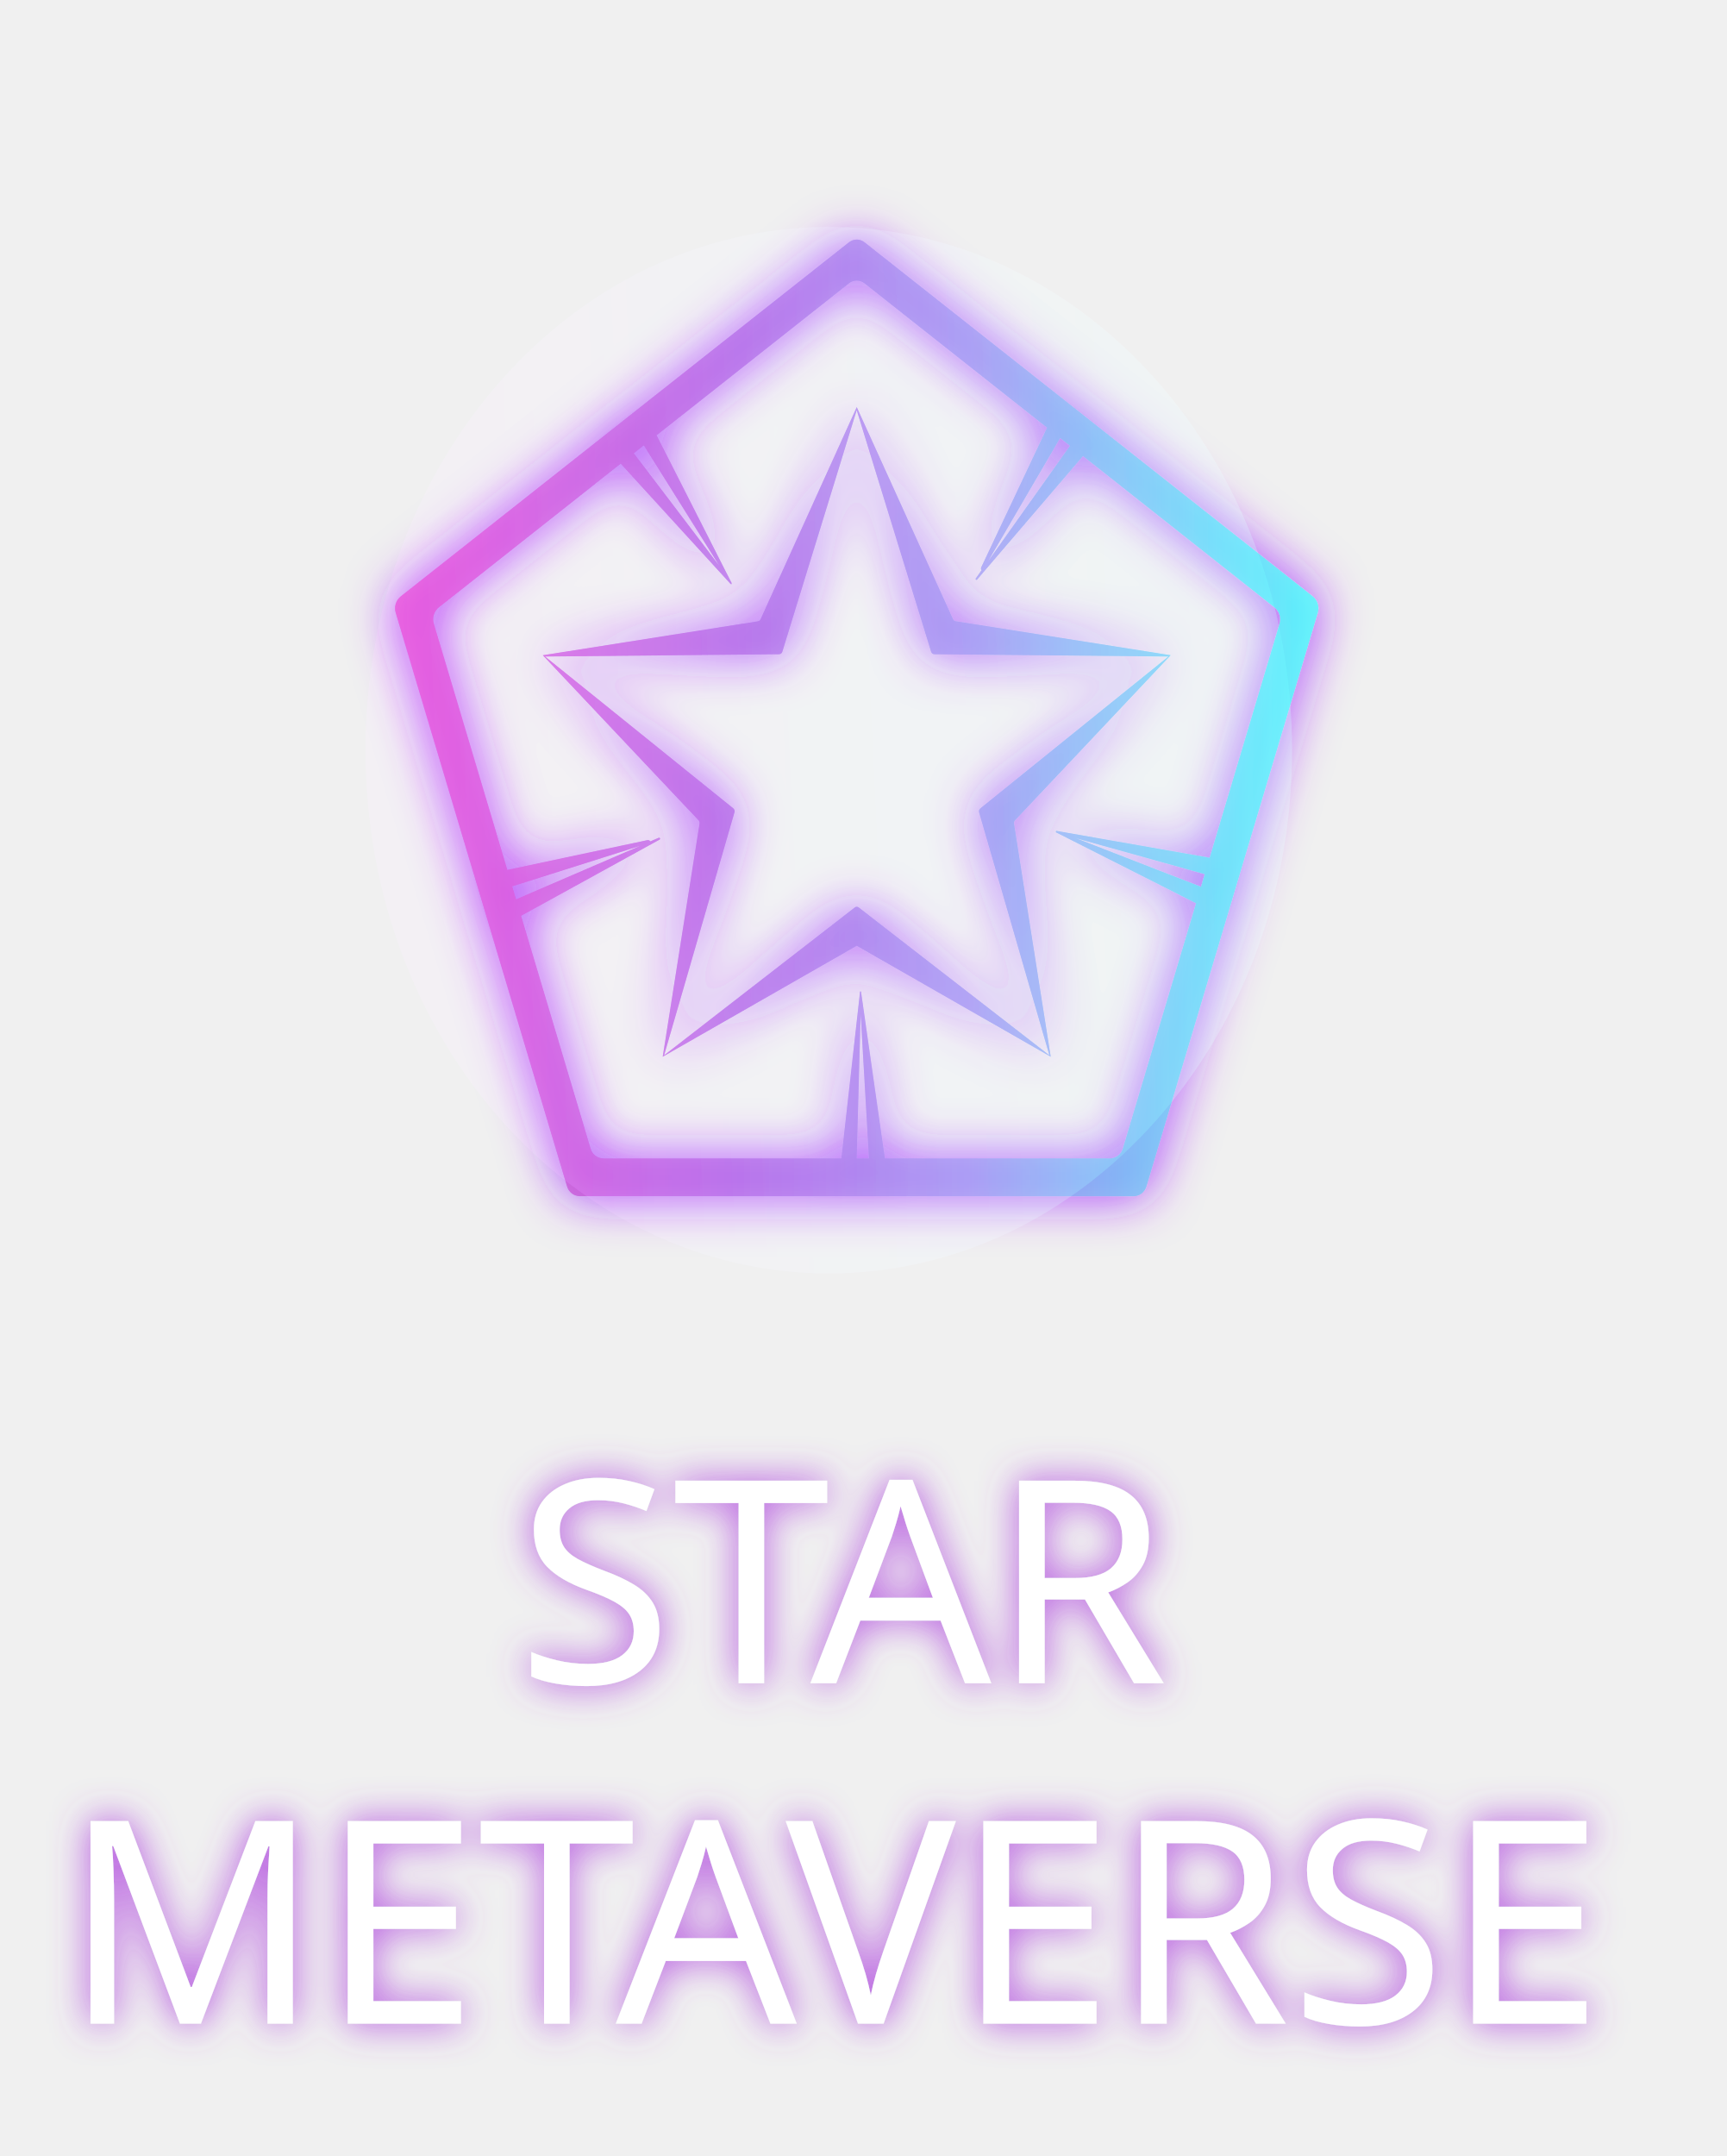
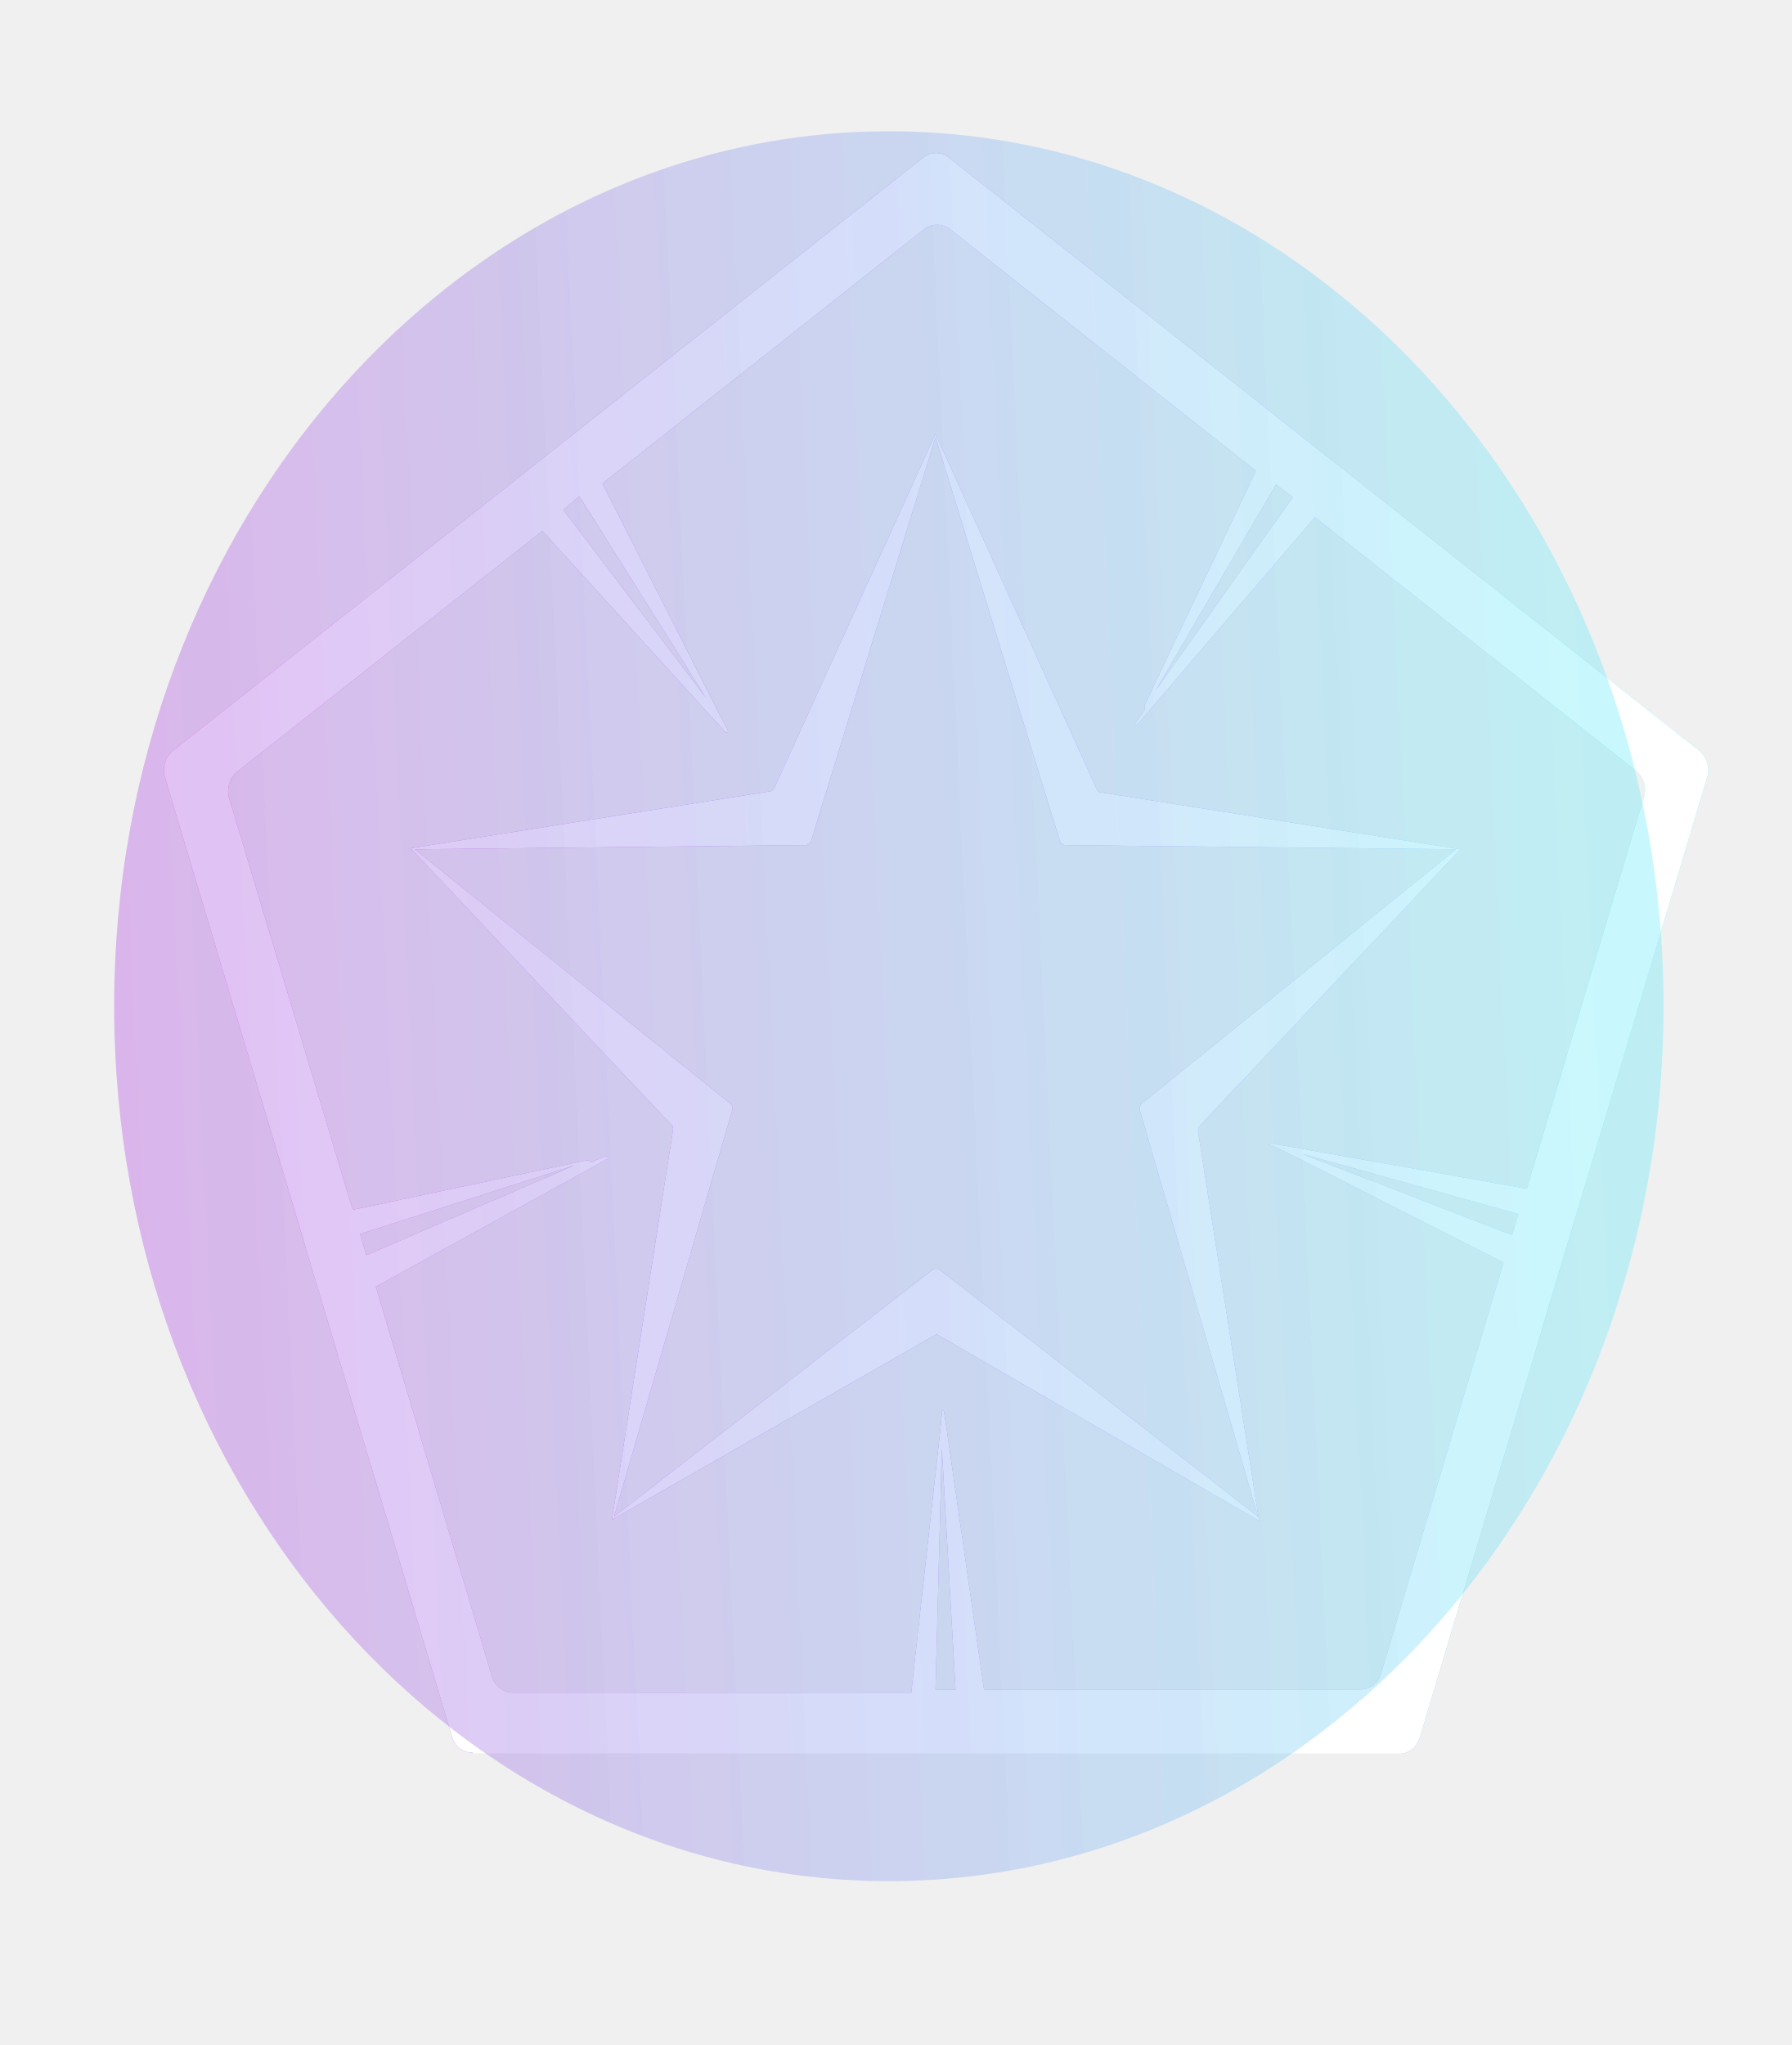
- <svg xmlns="http://www.w3.org/2000/svg" width="274" height="342" viewBox="0 0 274 342">
-   <defs>
-     <filter id="STAR_METAVERSE" x="0" y="224" width="274" height="118" filterUnits="userSpaceOnUse">
-       <feOffset input="SourceAlpha" />
-       <feGaussianBlur stdDeviation="3" result="blur" />
-       <feFlood flood-color="#b14cdf" />
-       <feComposite operator="in" in2="blur" />
-       <feComposite in="SourceGraphic" />
-     </filter>
-     <linearGradient id="linear-gradient" y1="0.386" x2="0.986" y2="0.389" gradientUnits="objectBoundingBox">
-       <stop offset="0" stop-color="#df4cd0" />
-       <stop offset="0.382" stop-color="#aa59e1" />
-       <stop offset="0.63" stop-color="#9f7def" />
-       <stop offset="1" stop-color="#56eefb" />
-     </linearGradient>
-     <filter id="logo" x="50.676" y="25.989" width="170.5" height="175.757" filterUnits="userSpaceOnUse">
-       <feOffset input="SourceAlpha" />
-       <feGaussianBlur stdDeviation="4" result="blur-2" />
-       <feFlood flood-color="#9c1aff" flood-opacity="0.922" />
-       <feComposite operator="in" in2="blur-2" />
-       <feComposite in="SourceGraphic" />
-     </filter>
-     <filter id="logo-2" x="50.676" y="25.989" width="170.5" height="175.757" filterUnits="userSpaceOnUse">
-       <feOffset input="SourceAlpha" />
-       <feGaussianBlur stdDeviation="3" result="blur-3" />
-       <feFlood flood-color="#fff" flood-opacity="0.2" result="color" />
-       <feComposite operator="out" in="SourceGraphic" in2="blur-3" />
-       <feComposite operator="in" in="color" />
-       <feComposite operator="in" in2="SourceGraphic" />
-     </filter>
-     <linearGradient id="linear-gradient-2" y1="0.5" x2="0.973" y2="0.448" gradientUnits="objectBoundingBox">
-       <stop offset="0" stop-color="#b14cdf" stop-opacity="0.439" />
-       <stop offset="1" stop-color="#56eefb" stop-opacity="0.38" />
-     </linearGradient>
-   </defs>
-   <g id="brand-mark" transform="translate(60.143 64.834)">
-     <g transform="matrix(1, 0, 0, 1, -60.14, -64.83)" filter="url(#STAR_METAVERSE)">
-       <text id="STAR_METAVERSE-2" data-name="STAR METAVERSE" transform="translate(137 267)" fill="#fff" font-size="45" font-family="Oxstars-Regular, Oxstars">
-         <tspan x="-55" y="0">STAR</tspan>
-         <tspan x="-127" y="54">METAVERSE</tspan>
-       </text>
-     </g>
-     <g data-type="innerShadowGroup">
-       <g transform="matrix(1, 0, 0, 1, -60.14, -64.83)" filter="url(#logo)">
-         <path id="logo-3" data-name="logo" d="M29.289,151.757a2.151,2.151,0,0,1-2.022-1.6L.1,59.217a2.433,2.433,0,0,1,.774-2.591L72,.444a1.987,1.987,0,0,1,2.5,0L145.62,56.626a2.433,2.433,0,0,1,.774,2.591l-27.166,90.938a2.364,2.364,0,0,1-.549.955,1.346,1.346,0,0,1-.333.285,1.989,1.989,0,0,1-1.142.362Zm44.562-32.482h.029a.119.119,0,0,1,.062.032v.081l.284,1.979,3.486,24.4H113.46a2.157,2.157,0,0,0,2.025-1.6L127.1,105.285,106.554,94.893,104.9,94.06c-.029-.008.007,0-.029-.04l-.033-.04a.079.079,0,0,1,0-.057v-.043c0-.045.033-.045.033-.045a.141.141,0,0,1,.085-.032l1.764.313,22.531,3.957,11.083-37.1a2.43,2.43,0,0,0-.776-2.606L109.144,34.333,93.567,52.523l-1.213,1.421a.151.151,0,0,1-.111.053.147.147,0,0,1-.094-.04.162.162,0,0,1,0-.217l.9-1.28A.45.45,0,0,1,93,51.992L103.46,29.843,74.5,6.964a1.992,1.992,0,0,0-2.5,0L41.5,31.06l11,21.663.894,1.745v.047a.079.079,0,0,1,0,.057v.1a.121.121,0,0,1-.081,0,.131.131,0,0,1-.088-.043l-1.289-1.41L35.8,35.558,6.938,58.365a2.43,2.43,0,0,0-.776,2.606L17.82,99.992l22.249-4.73h.09a.372.372,0,0,1,.317.187c.007,0,.017.019.017.019l1.36-.582h.052a.15.15,0,0,1,.137.1.159.159,0,0,1-.066.205l-1.641.9L20,107.281l11.019,36.882a2.157,2.157,0,0,0,2.025,1.6H70.812l2.732-24.4.218-1.971a.092.092,0,0,1,0-.043v-.045a.082.082,0,0,1,.052-.032Zm-.608,26.487H75.19L73.873,122.9ZM18.6,102.611l.61,2.039,19.671-8.467Zm109.275.074.6-2.02-20.451-5.7ZM37.889,33.911,51.422,51.719,39.466,32.665ZM94.1,51.02l13-18.3-1.582-1.249ZM73.25,112.031l-30.785,17.6L48.3,92.656a.621.621,0,0,0-.158-.526L23.44,65.946l34.132-5.393a.553.553,0,0,0,.414-.326L73.25,26.577l15.276,33.65a.554.554,0,0,0,.4.32l34.132,5.393-24.7,26.19a.621.621,0,0,0-.158.526l5.83,36.978Zm.317-6.081L103.811,129.4,92.657,90.869a.617.617,0,0,1,.223-.652L122.7,66.148l-37.145-.362a.55.55,0,0,1-.511-.409l-11.8-38.3-11.792,38.3a.546.546,0,0,1-.511.409L23.8,66.148l29.853,24.07a.619.619,0,0,1,.2.652L42.688,129.4,72.934,105.95a.511.511,0,0,1,.315-.111A.519.519,0,0,1,73.567,105.95Z" transform="translate(62.68 37.99)" fill="url(#linear-gradient)" />
+ <svg xmlns="http://www.w3.org/2000/svg" version="1.1" id="Layer_1" x="0px" y="0px" viewBox="0 0 170 194" style="enable-background:new 0 0 170 194;" xml:space="preserve">
+   <style type="text/css">
+ 	.st0{fill:url(#SVGID_1_);}
+ 	.st1{fill:#FFFFFF;}
+ 	.st2{opacity:0.46;fill:url(#SVGID_2_);enable-background:new    ;}
+ 	.st3{opacity:0.46;fill:url(#SVGID_3_);enable-background:new    ;}
+ </style>
+   <g>
+     <g>
+       <g transform="matrix(1, 0, 0, 1, -60.14, -64.83)">
+         <linearGradient id="SVGID_1_" gradientUnits="userSpaceOnUse" x1="-797.292" y1="335.954" x2="-796.306" y2="335.951" gradientTransform="matrix(146.51 0 0 -151.7554 116886.844 51137.859)">
+           <stop offset="0" style="stop-color:#DF4CD0" />
+           <stop offset="0.382" style="stop-color:#AA59E1" />
+           <stop offset="0.63" style="stop-color:#9F7DEF" />
+           <stop offset="1" style="stop-color:#56EEFB" />
+         </linearGradient>
+         <path class="st0" d="M105,231.1c-1,0-1.8-0.7-2-1.6l-27.2-90.9c-0.3-0.9,0-2,0.8-2.6l71.1-56.2c0.7-0.6,1.8-0.6,2.5,0l71.1,56.2     c0.8,0.6,1.1,1.7,0.8,2.6l-27.2,90.9c-0.1,0.4-0.3,0.7-0.5,1c-0.1,0.1-0.2,0.2-0.3,0.3c-0.3,0.2-0.7,0.4-1.1,0.4H105z      M149.6,198.6L149.6,198.6C149.6,198.6,149.6,198.6,149.6,198.6l0.1,0.1l0.3,2l3.5,24.4h35.7c1,0,1.8-0.7,2-1.6l11.6-38.9     l-20.5-10.4l-1.7-0.8c0,0,0,0,0,0l0,0c0,0,0,0,0-0.1v0c0,0,0,0,0,0c0,0,0.1,0,0.1,0l1.8,0.3l22.5,4l11.1-37.1     c0.3-0.9,0-2-0.8-2.6l-30.4-24l-15.6,18.2l-1.2,1.4c0,0-0.1,0.1-0.1,0.1c0,0-0.1,0-0.1,0c-0.1-0.1-0.1-0.2,0-0.2l0.9-1.3     c-0.1-0.1-0.1-0.3,0-0.5l10.5-22.1l-29-22.9c-0.7-0.6-1.8-0.6-2.5,0l-30.5,24.1l11,21.7l0.9,1.7v0c0,0,0,0,0,0.1v0.1     c0,0-0.1,0-0.1,0c0,0-0.1,0-0.1,0l-1.3-1.4l-16.1-17.7l-28.9,22.8c-0.8,0.6-1.1,1.7-0.8,2.6l11.7,39l22.2-4.7h0.1     c0.1,0,0.3,0.1,0.3,0.2c0,0,0,0,0,0l1.4-0.6h0.1c0.1,0,0.1,0,0.1,0.1c0,0.1,0,0.2-0.1,0.2l-1.6,0.9l-20.3,11.2l11,36.9     c0.2,0.9,1.1,1.6,2,1.6h37.8l2.7-24.4l0.2-2C149.5,198.7,149.5,198.7,149.6,198.6L149.6,198.6     C149.5,198.6,149.5,198.6,149.6,198.6L149.6,198.6z M148.9,225.1h1.9l-1.3-22.9L148.9,225.1z M94.3,181.9l0.6,2l19.7-8.5     L94.3,181.9z M203.6,182l0.6-2l-20.5-5.7L203.6,182z M113.6,113.2l13.5,17.8l-12-19.1L113.6,113.2z M169.8,130.3l13-18.3     l-1.6-1.2L169.8,130.3z M149,191.4L118.2,209l5.8-37c0-0.2,0-0.4-0.2-0.5l-24.7-26.2l34.1-5.4c0.2,0,0.3-0.2,0.4-0.3l15.3-33.6     l15.3,33.7c0.1,0.2,0.2,0.3,0.4,0.3l34.1,5.4l-24.7,26.2c-0.1,0.1-0.2,0.3-0.2,0.5l5.8,37L149,191.4z M149.3,185.3l30.2,23.4     l-11.2-38.5c-0.1-0.2,0-0.5,0.2-0.7l29.8-24.1l-37.1-0.4c-0.2,0-0.4-0.2-0.5-0.4l-11.8-38.3l-11.8,38.3c-0.1,0.2-0.3,0.4-0.5,0.4     l-37.1,0.4l29.9,24.1c0.2,0.2,0.3,0.4,0.2,0.7l-11.2,38.5l30.2-23.4c0.1-0.1,0.2-0.1,0.3-0.1     C149.1,185.2,149.2,185.2,149.3,185.3z" />
      </g>
-       <g transform="matrix(1, 0, 0, 1, -60.14, -64.83)" filter="url(#logo-2)">
-         <path id="logo-4" data-name="logo" d="M29.289,151.757a2.151,2.151,0,0,1-2.022-1.6L.1,59.217a2.433,2.433,0,0,1,.774-2.591L72,.444a1.987,1.987,0,0,1,2.5,0L145.62,56.626a2.433,2.433,0,0,1,.774,2.591l-27.166,90.938a2.364,2.364,0,0,1-.549.955,1.346,1.346,0,0,1-.333.285,1.989,1.989,0,0,1-1.142.362Zm44.562-32.482h.029a.119.119,0,0,1,.062.032v.081l.284,1.979,3.486,24.4H113.46a2.157,2.157,0,0,0,2.025-1.6L127.1,105.285,106.554,94.893,104.9,94.06c-.029-.008.007,0-.029-.04l-.033-.04a.079.079,0,0,1,0-.057v-.043c0-.045.033-.045.033-.045a.141.141,0,0,1,.085-.032l1.764.313,22.531,3.957,11.083-37.1a2.43,2.43,0,0,0-.776-2.606L109.144,34.333,93.567,52.523l-1.213,1.421a.151.151,0,0,1-.111.053.147.147,0,0,1-.094-.04.162.162,0,0,1,0-.217l.9-1.28A.45.45,0,0,1,93,51.992L103.46,29.843,74.5,6.964a1.992,1.992,0,0,0-2.5,0L41.5,31.06l11,21.663.894,1.745v.047a.079.079,0,0,1,0,.057v.1a.121.121,0,0,1-.081,0,.131.131,0,0,1-.088-.043l-1.289-1.41L35.8,35.558,6.938,58.365a2.43,2.43,0,0,0-.776,2.606L17.82,99.992l22.249-4.73h.09a.372.372,0,0,1,.317.187c.007,0,.017.019.017.019l1.36-.582h.052a.15.15,0,0,1,.137.1.159.159,0,0,1-.066.205l-1.641.9L20,107.281l11.019,36.882a2.157,2.157,0,0,0,2.025,1.6H70.812l2.732-24.4.218-1.971a.092.092,0,0,1,0-.043v-.045a.082.082,0,0,1,.052-.032Zm-.608,26.487H75.19L73.873,122.9ZM18.6,102.611l.61,2.039,19.671-8.467Zm109.275.074.6-2.02-20.451-5.7ZM37.889,33.911,51.422,51.719,39.466,32.665ZM94.1,51.02l13-18.3-1.582-1.249ZM73.25,112.031l-30.785,17.6L48.3,92.656a.621.621,0,0,0-.158-.526L23.44,65.946l34.132-5.393a.553.553,0,0,0,.414-.326L73.25,26.577l15.276,33.65a.554.554,0,0,0,.4.32l34.132,5.393-24.7,26.19a.621.621,0,0,0-.158.526l5.83,36.978Zm.317-6.081L103.811,129.4,92.657,90.869a.617.617,0,0,1,.223-.652L122.7,66.148l-37.145-.362a.55.55,0,0,1-.511-.409l-11.8-38.3-11.792,38.3a.546.546,0,0,1-.511.409L23.8,66.148l29.853,24.07a.619.619,0,0,1,.2.652L42.688,129.4,72.934,105.95a.511.511,0,0,1,.315-.111A.519.519,0,0,1,73.567,105.95Z" transform="translate(62.68 37.99)" fill="#fff" />
+       <g transform="matrix(1, 0, 0, 1, -60.14, -64.83)">
+         <path class="st1" d="M105,231.1c-1,0-1.8-0.7-2-1.6l-27.2-90.9c-0.3-0.9,0-2,0.8-2.6l71.1-56.2c0.7-0.6,1.8-0.6,2.5,0l71.1,56.2     c0.8,0.6,1.1,1.7,0.8,2.6l-27.2,90.9c-0.1,0.4-0.3,0.7-0.5,1c-0.1,0.1-0.2,0.2-0.3,0.3c-0.3,0.2-0.7,0.4-1.1,0.4H105z      M149.6,198.6L149.6,198.6C149.6,198.6,149.6,198.6,149.6,198.6l0.1,0.1l0.3,2l3.5,24.4h35.7c1,0,1.8-0.7,2-1.6l11.6-38.9     l-20.5-10.4l-1.7-0.8c0,0,0,0,0,0l0,0c0,0,0,0,0-0.1v0c0,0,0,0,0,0c0,0,0.1,0,0.1,0l1.8,0.3l22.5,4l11.1-37.1     c0.3-0.9,0-2-0.8-2.6l-30.4-24l-15.6,18.2l-1.2,1.4c0,0-0.1,0.1-0.1,0.1c0,0-0.1,0-0.1,0c-0.1-0.1-0.1-0.2,0-0.2l0.9-1.3     c-0.1-0.1-0.1-0.3,0-0.5l10.5-22.1l-29-22.9c-0.7-0.6-1.8-0.6-2.5,0l-30.5,24.1l11,21.7l0.9,1.7v0c0,0,0,0,0,0.1v0.1     c0,0-0.1,0-0.1,0c0,0-0.1,0-0.1,0l-1.3-1.4l-16.1-17.7l-28.9,22.8c-0.8,0.6-1.1,1.7-0.8,2.6l11.7,39l22.2-4.7h0.1     c0.1,0,0.3,0.1,0.3,0.2c0,0,0,0,0,0l1.4-0.6h0.1c0.1,0,0.1,0,0.1,0.1c0,0.1,0,0.2-0.1,0.2l-1.6,0.9l-20.3,11.2l11,36.9     c0.2,0.9,1.1,1.6,2,1.6h37.8l2.7-24.4l0.2-2C149.5,198.7,149.5,198.7,149.6,198.6L149.6,198.6     C149.5,198.6,149.5,198.6,149.6,198.6L149.6,198.6z M148.9,225.1h1.9l-1.3-22.9L148.9,225.1z M94.3,181.9l0.6,2l19.7-8.5     L94.3,181.9z M203.6,182l0.6-2l-20.5-5.7L203.6,182z M113.6,113.2l13.5,17.8l-12-19.1L113.6,113.2z M169.8,130.3l13-18.3     l-1.6-1.2L169.8,130.3z M149,191.4L118.2,209l5.8-37c0-0.2,0-0.4-0.2-0.5l-24.7-26.2l34.1-5.4c0.2,0,0.3-0.2,0.4-0.3l15.3-33.6     l15.3,33.7c0.1,0.2,0.2,0.3,0.4,0.3l34.1,5.4l-24.7,26.2c-0.1,0.1-0.2,0.3-0.2,0.5l5.8,37L149,191.4z M149.3,185.3l30.2,23.4     l-11.2-38.5c-0.1-0.2,0-0.5,0.2-0.7l29.8-24.1l-37.1-0.4c-0.2,0-0.4-0.2-0.5-0.4l-11.8-38.3l-11.8,38.3c-0.1,0.2-0.3,0.4-0.5,0.4     l-37.1,0.4l29.9,24.1c0.2,0.2,0.3,0.4,0.2,0.7l-11.2,38.5l30.2-23.4c0.1-0.1,0.2-0.1,0.3-0.1     C149.1,185.2,149.2,185.2,149.3,185.3z" />
      </g>
    </g>
-     <g id="Glow" transform="translate(-2.467 -29.144)">
-       <ellipse id="Ellipse_1" data-name="Ellipse 1" cx="73.5" cy="83" rx="73.5" ry="83" transform="translate(0.324 0.31)" opacity="0.46" fill="url(#linear-gradient-2)" style="mix-blend-mode: overlay;isolation: isolate" />
-       <ellipse id="Ellipse_2" data-name="Ellipse 2" cx="73.5" cy="83" rx="73.5" ry="83" transform="translate(0.324 0.31)" opacity="0.46" fill="url(#linear-gradient-2)" style="mix-blend-mode: screen;isolation: isolate" />
+     <g transform="translate(-2.467 -29.144)">
+       <linearGradient id="SVGID_2_" gradientUnits="userSpaceOnUse" x1="-854.982" y1="300.187" x2="-854.009" y2="300.239" gradientTransform="matrix(147 0 0 -166 125695.82 49960.047)">
+         <stop offset="0" style="stop-color:#B14CDF;stop-opacity:0.439" />
+         <stop offset="1" style="stop-color:#56EEFB;stop-opacity:0.38" />
+       </linearGradient>
+       <ellipse class="st2" cx="86.8" cy="124.6" rx="73.5" ry="83" />
+       <linearGradient id="SVGID_3_" gradientUnits="userSpaceOnUse" x1="-854.982" y1="300.187" x2="-854.009" y2="300.239" gradientTransform="matrix(147 0 0 -166 125695.82 49960.047)">
+         <stop offset="0" style="stop-color:#B14CDF;stop-opacity:0.439" />
+         <stop offset="1" style="stop-color:#56EEFB;stop-opacity:0.38" />
+       </linearGradient>
+       <ellipse class="st3" cx="86.8" cy="124.6" rx="73.5" ry="83" />
    </g>
  </g>
</svg>
